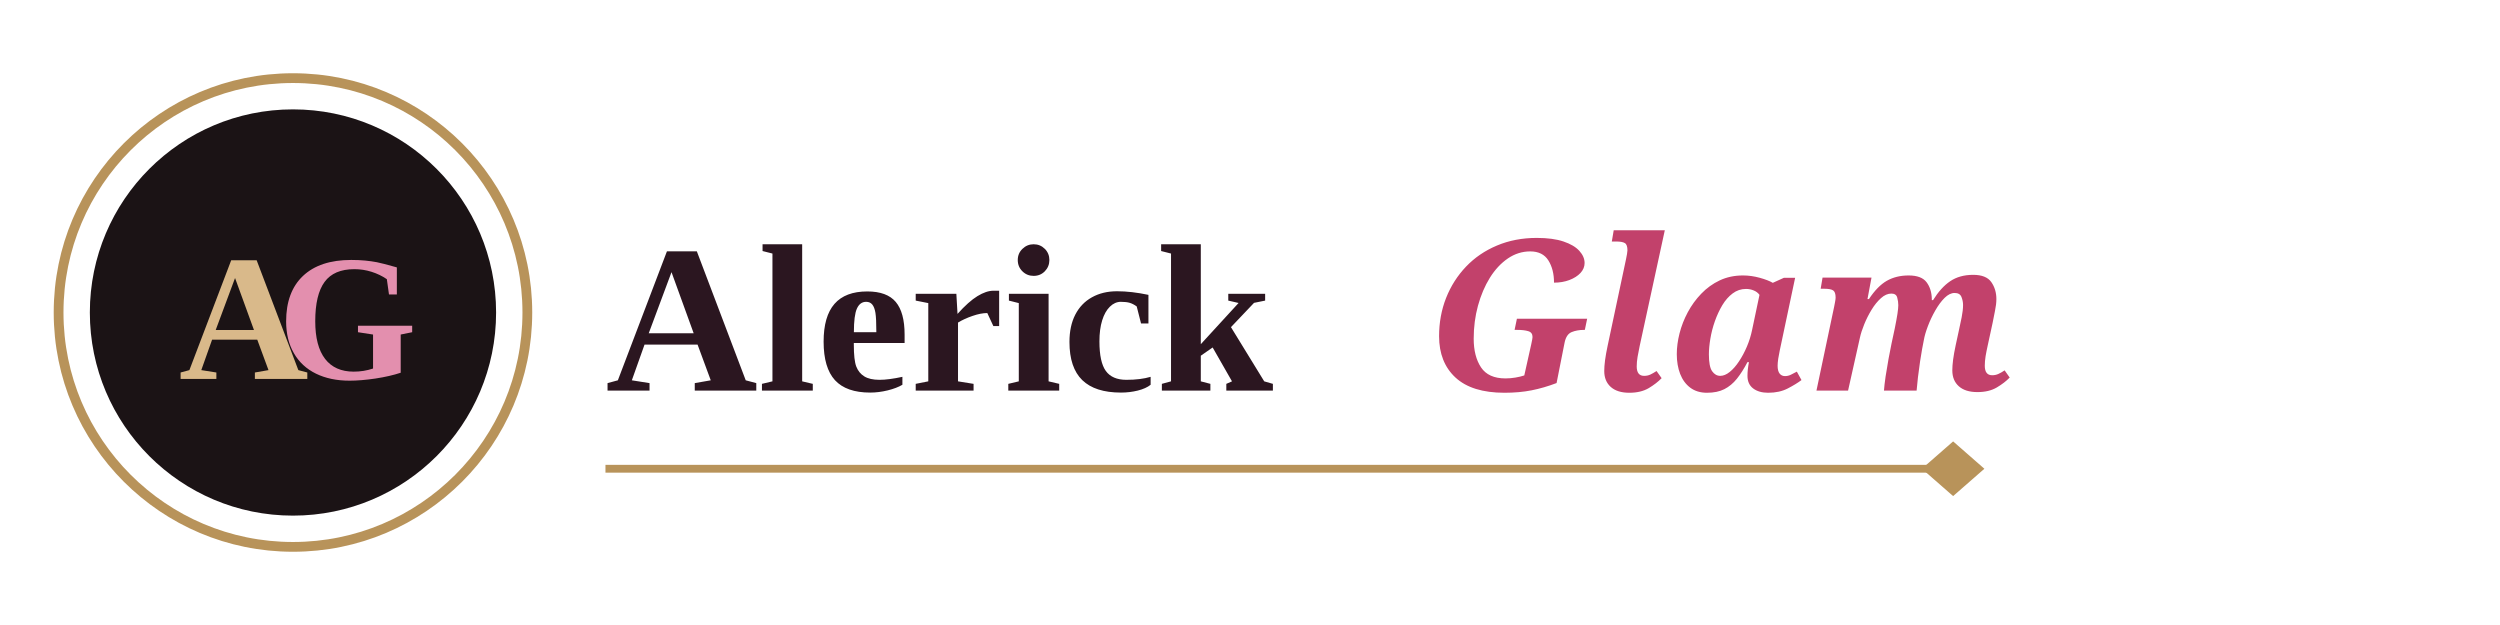
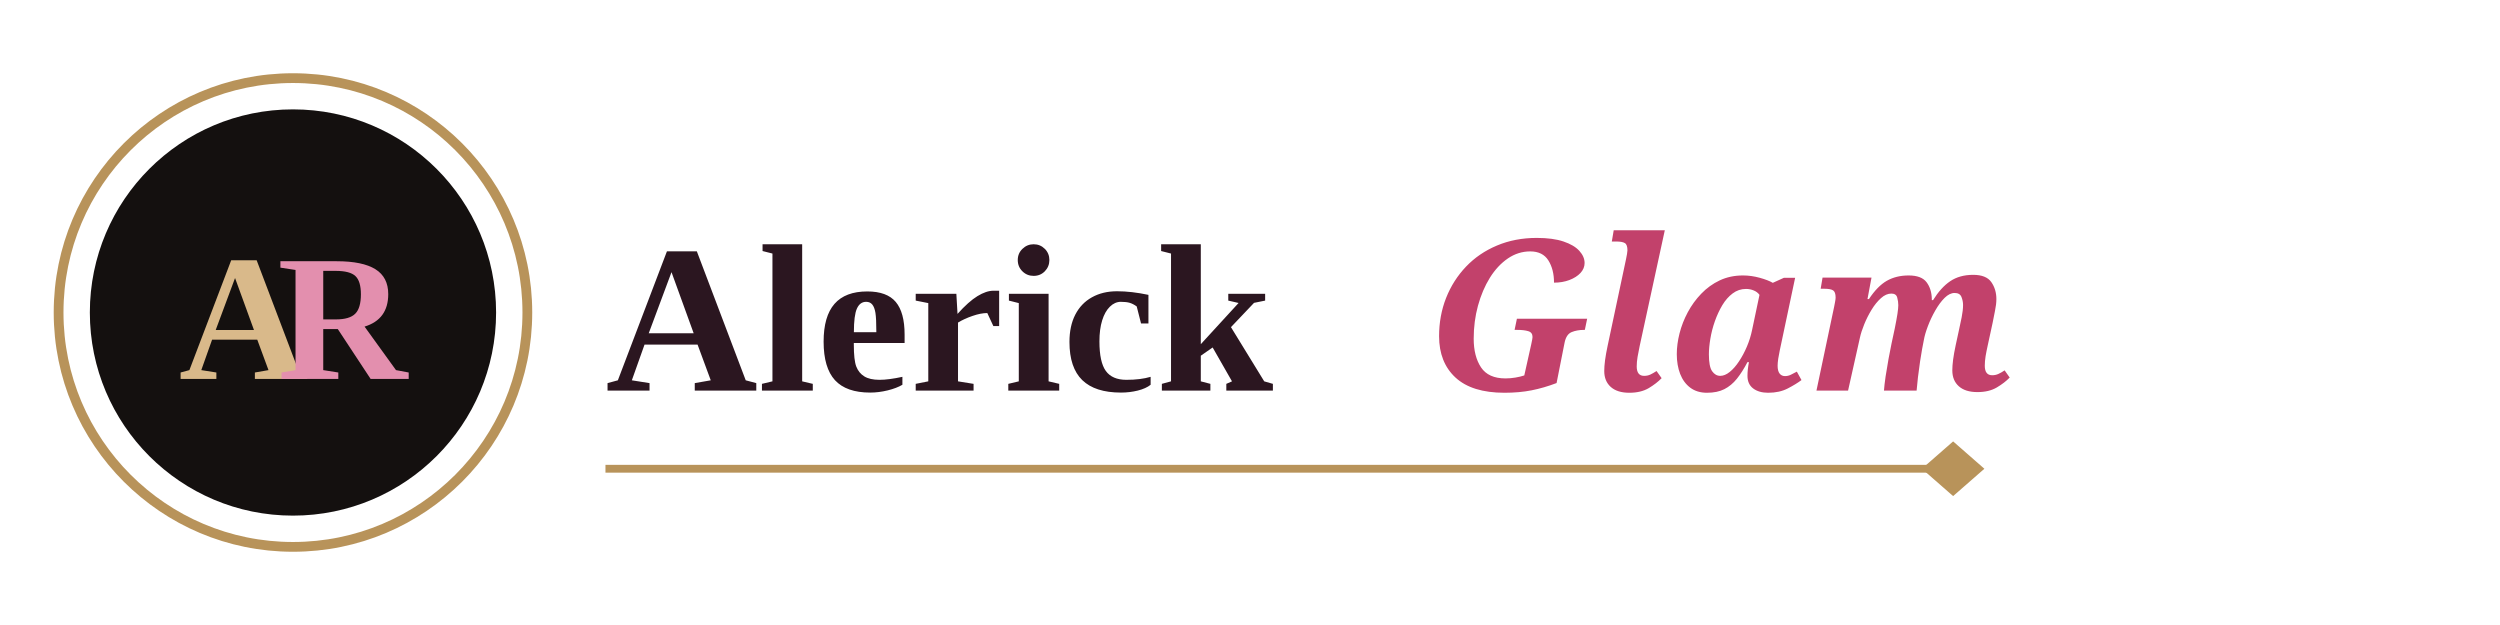
<svg xmlns="http://www.w3.org/2000/svg" viewBox="0 0 640 160" role="img" aria-label="Alerick Glam">
  <circle cx="75" cy="80" r="60" fill="none" stroke="#B8935A" stroke-width="2.5" />
-   <circle cx="75" cy="80" r="52" fill="#1B1315" />
+   <circle cx="75" cy="80" r="52" fill="#14100F" />
  <text x="79" y="97" text-anchor="end" font-family="Georgia, 'Times New Roman', serif" font-weight="700" font-size="46" fill="#D9B98A">A</text>
-   <text x="71" y="97" text-anchor="start" font-family="Georgia, 'Times New Roman', serif" font-weight="700" font-size="46" fill="#E38FAE">G</text>
+   <text x="71" y="97" text-anchor="start" font-family="Georgia, 'Times New Roman', serif" font-weight="700" font-size="46" fill="#E38FAE">R</text>
  <text x="155" y="100" font-family="Georgia, 'Times New Roman', serif" font-weight="700" font-size="54" fill="#2B1620">Alerick</text>
  <text x="365" y="100" font-family="Georgia, serif" font-style="italic" font-weight="700" font-size="54" fill="#C2416B">Glam</text>
  <line x1="155" y1="120" x2="500" y2="120" stroke="#B8935A" stroke-width="2" />
  <polygon points="500,113 508,120 500,127 492,120" fill="#B8935A" />
</svg>
